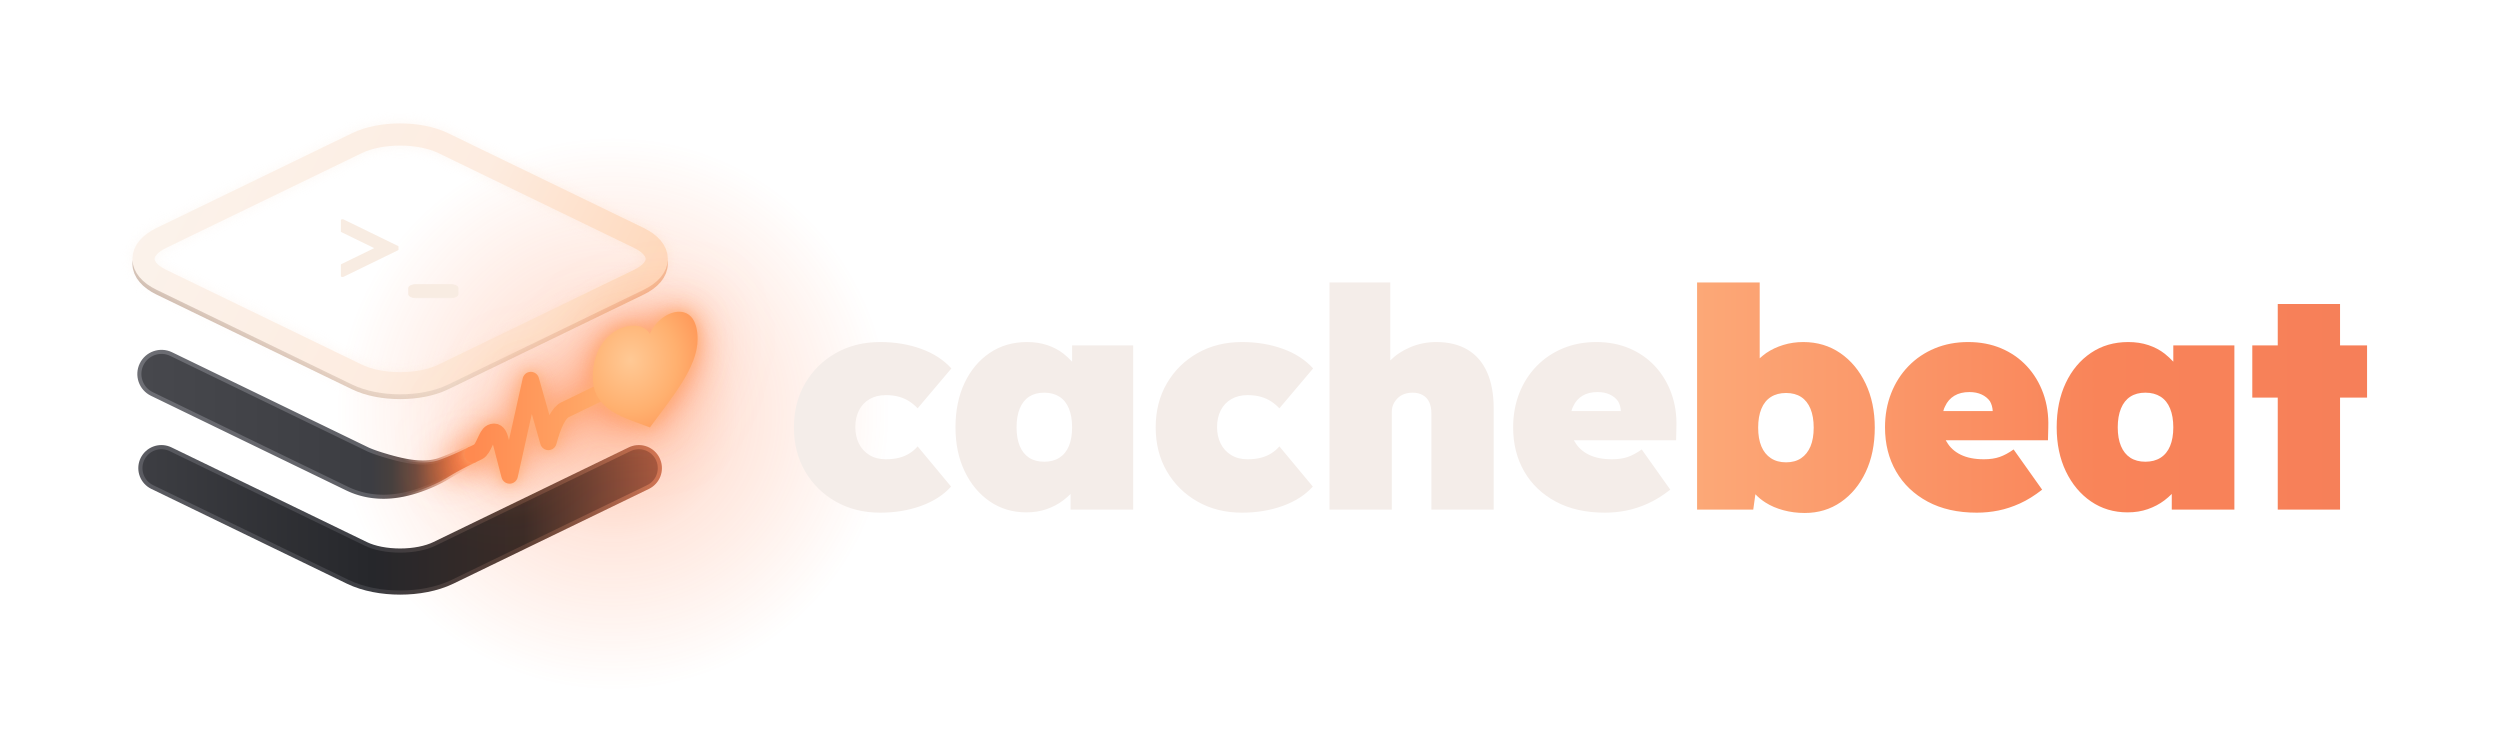
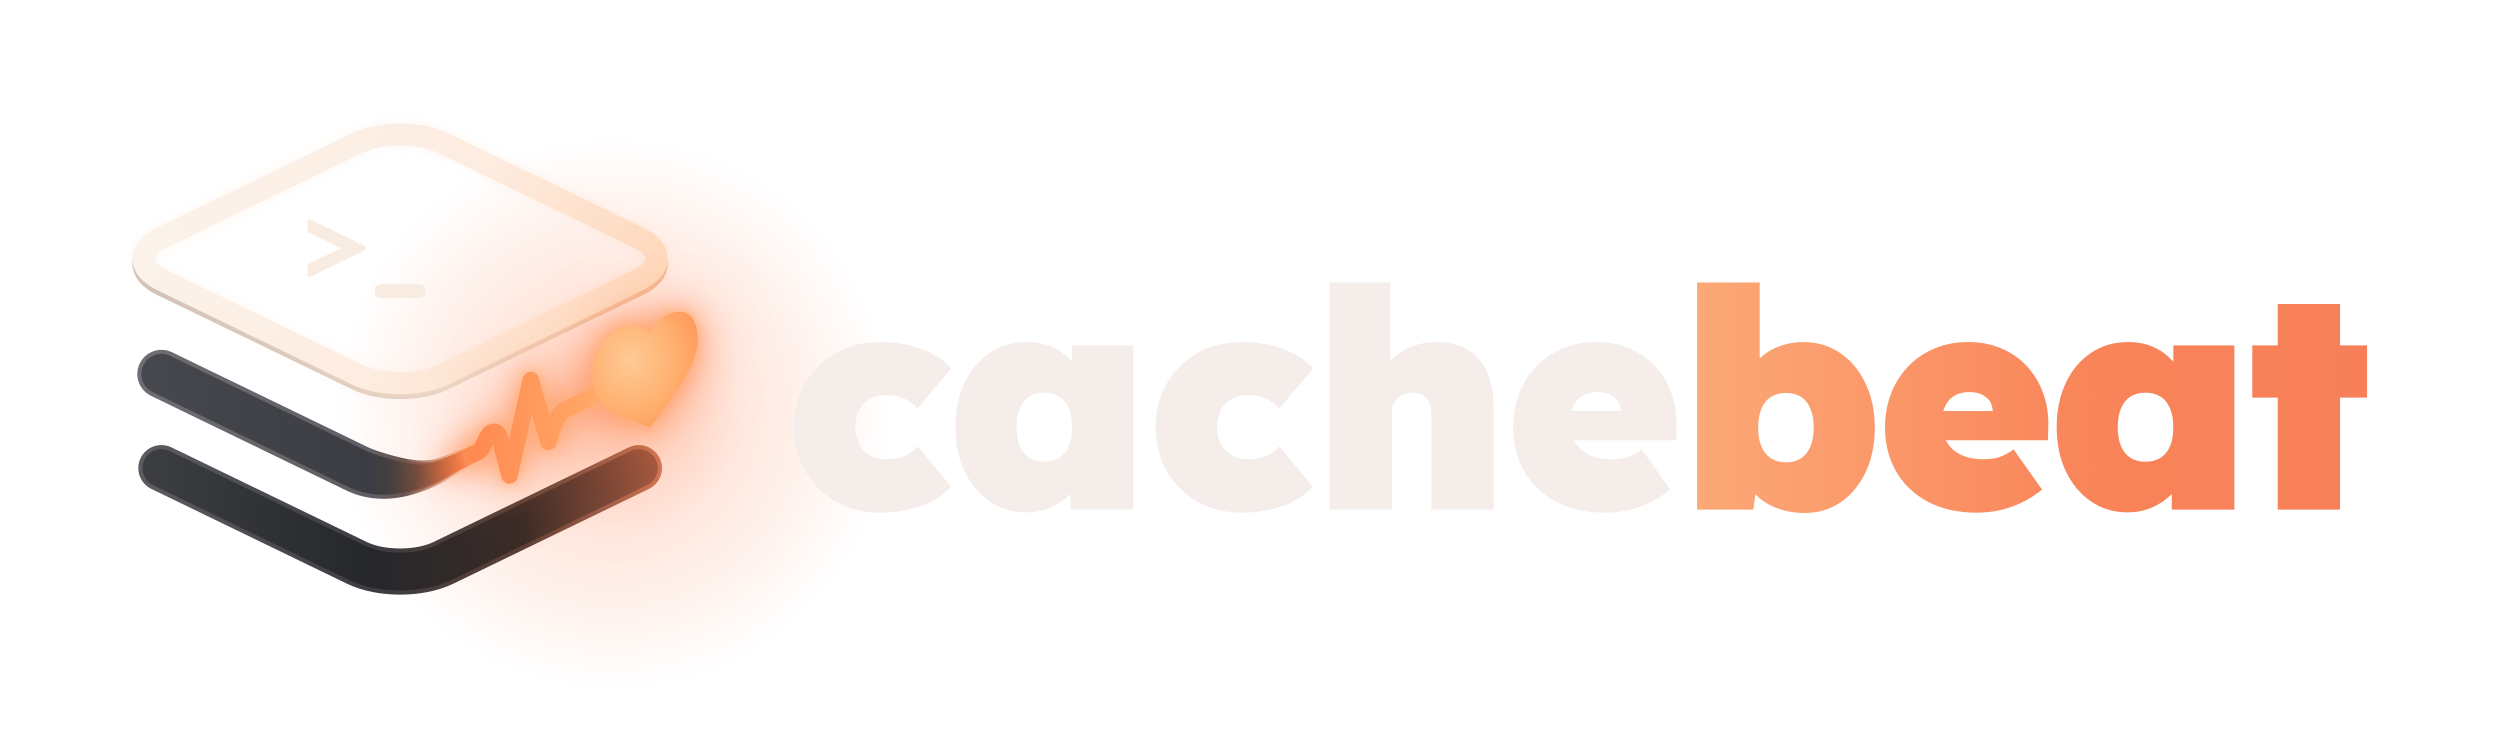
<svg xmlns="http://www.w3.org/2000/svg" viewBox="156 196 1354 396" width="1354" height="396" role="img" aria-label="cachebeat">
  <defs>
    <linearGradient id="cbd-lid" gradientUnits="userSpaceOnUse" x1="240" y1="270" x2="510" y2="410">
      <stop offset="0" stop-color="#FBF3EC" />
      <stop offset=".55" stop-color="#FDECE0" />
      <stop offset="1" stop-color="#FFD3B2" />
    </linearGradient>
    <linearGradient id="cbd-side" gradientUnits="userSpaceOnUse" x1="240" y1="0" x2="510" y2="0">
      <stop offset="0" stop-color="#CDB9AC" />
      <stop offset=".6" stop-color="#E9D3C3" />
      <stop offset="1" stop-color="#F2B38E" />
    </linearGradient>
    <linearGradient id="cbd-rim-mid" gradientUnits="userSpaceOnUse" x1="222" y1="0" x2="412" y2="0">
      <stop offset="0" stop-color="#6E6F75" />
      <stop offset=".711" stop-color="#5E5F65" />
      <stop offset=".804" stop-color="#6A5550" />
      <stop offset=".908" stop-color="#B86A4C" stop-opacity=".55" />
      <stop offset="1" stop-color="#FF8A50" stop-opacity="0" />
    </linearGradient>
    <linearGradient id="cbd-fill-mid" gradientUnits="userSpaceOnUse" x1="222" y1="0" x2="412" y2="0">
      <stop offset="0" stop-color="#48494E" />
      <stop offset=".711" stop-color="#3C3D42" />
      <stop offset=".769" stop-color="#47403E" />
      <stop offset=".838" stop-color="#6E4A3D" />
      <stop offset=".909" stop-color="#B0603F" />
      <stop offset=".961" stop-color="#E7784B" />
      <stop offset="1" stop-color="#FF8A50" />
    </linearGradient>
    <linearGradient id="cbd-ignite" gradientUnits="userSpaceOnUse" x1="378.98" y1="0" x2="414" y2="0">
      <stop offset="0" stop-color="#FF7A3D" stop-opacity="0" />
      <stop offset="1" stop-color="#FF7A3D" />
    </linearGradient>
    <linearGradient id="cbd-rim-bot" gradientUnits="userSpaceOnUse" x1="222" y1="0" x2="524" y2="0">
      <stop offset="0" stop-color="#5E5F65" />
      <stop offset=".45" stop-color="#3C3D42" />
      <stop offset=".72" stop-color="#5A3F35" />
      <stop offset="1" stop-color="#E07B57" />
    </linearGradient>
    <linearGradient id="cbd-fill-bot" gradientUnits="userSpaceOnUse" x1="222" y1="0" x2="524" y2="0">
      <stop offset="0" stop-color="#3F4045" />
      <stop offset=".45" stop-color="#26272B" />
      <stop offset=".72" stop-color="#3B2B26" />
      <stop offset="1" stop-color="#B55E42" />
    </linearGradient>
    <linearGradient id="cbd-ecg" gradientUnits="userSpaceOnUse" x1="412" y1="0" x2="492" y2="0">
      <stop offset="0" stop-color="#FF8A50" />
      <stop offset=".6" stop-color="#FFA061" />
      <stop offset="1" stop-color="#FFB06E" />
    </linearGradient>
    <radialGradient id="cbd-heart" cx=".36" cy=".42" r=".8">
      <stop offset="0" stop-color="#FFC995" />
      <stop offset=".55" stop-color="#FFB06F" />
      <stop offset="1" stop-color="#FF9152" />
    </radialGradient>
    <radialGradient id="cbd-spill" gradientUnits="userSpaceOnUse" cx="488" cy="420" r="150">
      <stop offset="0" stop-color="#FF7A3D" stop-opacity=".42" />
      <stop offset=".45" stop-color="#FF6A30" stop-opacity=".16" />
      <stop offset="1" stop-color="#FF6A30" stop-opacity="0" />
    </radialGradient>
    <linearGradient id="cbd-beat" gradientUnits="userSpaceOnUse" x1="1075.14" y1="0" x2="1438" y2="0">
      <stop offset="0" stop-color="#FCA877" />
      <stop offset=".6" stop-color="#F98459" />
      <stop offset="1" stop-color="#F67F59" />
    </linearGradient>
    <filter id="cbd-blur-s" color-interpolation-filters="sRGB" filterUnits="userSpaceOnUse" x="150" y="200" width="460" height="400">
      <feGaussianBlur stdDeviation="3.2" />
    </filter>
    <filter id="cbd-blur-m" color-interpolation-filters="sRGB" filterUnits="userSpaceOnUse" x="150" y="200" width="460" height="400">
      <feGaussianBlur stdDeviation="8" />
    </filter>
    <filter id="cbd-blur-l" color-interpolation-filters="sRGB" filterUnits="userSpaceOnUse" x="150" y="200" width="460" height="400">
      <feGaussianBlur stdDeviation="18" />
    </filter>
    <path id="cbd-ecg-p" d="M412 442.15L415 440.7C418 439.25 419.4 431.57 422 430.31Q425.4 428.66 426.8 433.58L432 453.46L443.5 401.89L453 435.29Q457 420.35 462 417.92L490 404.36" />
    <path id="cbd-heart-p" d="M508 376.94C502.85 366.9 477.05 372.92 477.05 400.35C477.05 418.63 495.1 422.44 508 427.5C519.92 411.24 533.83 394.98 533.83 379.71C533.83 356.81 512.99 363.98 508 376.94Z" />
  </defs>
  <circle cx="488" cy="420" r="150" fill="url(#cbd-spill)" />
  <path d="M243.4 449.54L349.3 500.86A33.09 16.04 0 0 0 396.1 500.86L502 449.54" fill="none" stroke="url(#cbd-rim-bot)" stroke-width="25" stroke-linecap="round" />
  <path d="M243.4 449.54L349.3 500.86A33.09 16.04 0 0 0 396.1 500.86L502 449.54" fill="none" stroke="url(#cbd-fill-bot)" stroke-width="20.5" stroke-linecap="round" />
  <path d="M238.17 409.34A12 12 0 0 1 248.63 387.74L251.28 389.02L253.93 390.31L256.58 391.59L259.22 392.87L261.87 394.16L264.52 395.44L267.17 396.72L269.81 398.01L272.46 399.29L275.11 400.57L277.76 401.85L280.4 403.14L283.05 404.42L285.7 405.7L288.35 406.99L290.99 408.27L293.64 409.55L296.29 410.84L298.94 412.12L301.58 413.4L304.23 414.68L306.88 415.97L309.53 417.25L312.17 418.53L314.82 419.82L317.47 421.1L320.12 422.38L322.76 423.67L325.41 424.95L328.06 426.23L330.71 427.51L333.35 428.8L336 430.08L338.65 431.36L341.3 432.65L343.94 433.93L346.59 435.21L349.24 436.5L351.89 437.78L354.53 439.06L354.71 439.15L354.9 439.24L355.09 439.33L355.28 439.42L355.48 439.51L355.68 439.6L355.88 439.68L356.09 439.77L356.31 439.86L356.52 439.95L356.74 440.04L356.97 440.13L357.19 440.22L357.43 440.31L357.66 440.4L357.9 440.49L358.14 440.58L358.38 440.67L358.63 440.76L358.88 440.85L359.13 440.94L359.39 441.03L359.65 441.12L359.91 441.21L360.18 441.3L360.44 441.39L360.71 441.48L360.99 441.57L361.26 441.66L361.54 441.75L361.82 441.84L362.1 441.93L362.39 442.03L362.68 442.12L362.97 442.21L363.26 442.3L363.56 442.39L363.85 442.48L364.15 442.57L364.45 442.66L364.76 442.75L365.06 442.84L365.37 442.93L365.68 443.02L365.99 443.12L366.3 443.21L366.62 443.3L366.94 443.39L367.25 443.48L367.57 443.56L367.9 443.65L368.22 443.74L368.54 443.83L368.87 443.92L369.2 444.01L369.53 444.09L369.86 444.18L370.19 444.27L370.52 444.35L370.86 444.44L371.19 444.52L371.53 444.6L371.87 444.68L372.21 444.76L372.55 444.84L372.89 444.92L373.23 445L373.57 445.07L373.92 445.15L374.26 445.22L374.6 445.3L374.95 445.37L375.3 445.43L375.64 445.5L375.99 445.57L376.34 445.63L376.68 445.69L377.03 445.75L377.38 445.81L377.73 445.87L378.07 445.92L378.42 445.97L378.77 446.02L379.12 446.07L379.47 446.11L379.81 446.16L380.16 446.2L380.51 446.23L380.85 446.27L381.2 446.3L381.54 446.33L381.88 446.36L382.23 446.38L382.57 446.41L382.91 446.42L383.25 446.44L383.59 446.45L383.93 446.46L384.26 446.47L384.6 446.48L384.93 446.48L385.26 446.47L385.59 446.47L385.92 446.46L386.25 446.45L386.57 446.44L386.89 446.42L387.21 446.4L387.53 446.38L387.85 446.35L388.16 446.32L388.47 446.29L388.78 446.26L389.09 446.22L389.39 446.18L389.69 446.13L389.99 446.09L390.29 446.04L390.58 445.98L390.87 445.93L391.16 445.87L391.44 445.81L391.72 445.74L392 445.68L392.27 445.61L392.54 445.54L392.81 445.46L393.07 445.39L393.33 445.31L393.59 445.22L393.82 445.15L394.87 444.77L395.91 444.37L396.95 443.97L397.99 443.56L399.02 443.14L400.05 442.72L401.07 442.28L402.09 441.83L403.1 441.38L404.12 440.92L405.13 440.45L406.13 439.98L407.13 439.51L408.14 439.02L409.14 438.54L410.04 438.11L413.96 446.2L413.06 446.64L412.06 447.13L411.07 447.62L410.07 448.11L409.07 448.6L408.08 449.11L407.1 449.62L406.11 450.13L405.13 450.66L404.15 451.19L403.18 451.73L402.21 452.28L401.25 452.84L400.29 453.41L399.33 453.98L398.38 454.57L398.1 454.74L397.79 454.92L397.47 455.11L397.15 455.29L396.83 455.48L396.5 455.66L396.17 455.84L395.84 456.02L395.5 456.2L395.17 456.38L394.82 456.56L394.48 456.73L394.14 456.91L393.79 457.09L393.44 457.26L393.08 457.43L392.73 457.61L392.37 457.78L392 457.95L391.64 458.12L391.27 458.29L390.9 458.46L390.53 458.62L390.16 458.79L389.78 458.95L389.4 459.12L389.02 459.28L388.63 459.44L388.25 459.6L387.86 459.76L387.46 459.92L387.07 460.08L386.67 460.24L386.28 460.39L385.87 460.54L385.47 460.69L385.07 460.85L384.66 460.99L384.25 461.14L383.84 461.29L383.42 461.43L383 461.57L382.59 461.71L382.17 461.85L381.74 461.99L381.32 462.12L380.89 462.25L380.47 462.38L380.04 462.51L379.6 462.64L379.17 462.76L378.74 462.88L378.3 463L377.86 463.11L377.42 463.23L376.98 463.34L376.54 463.44L376.09 463.55L375.65 463.65L375.2 463.75L374.75 463.84L374.3 463.94L373.85 464.02L373.4 464.11L372.95 464.19L372.5 464.27L372.04 464.35L371.59 464.42L371.13 464.49L370.67 464.55L370.22 464.61L369.76 464.67L369.3 464.72L368.84 464.77L368.38 464.81L367.92 464.86L367.46 464.89L367.01 464.93L366.55 464.95L366.09 464.98L365.63 465L365.17 465.02L364.71 465.03L364.25 465.04L363.79 465.04L363.33 465.04L362.87 465.03L362.41 465.02L361.96 465.01L361.5 464.99L361.05 464.97L360.59 464.94L360.14 464.91L359.68 464.87L359.23 464.83L358.78 464.79L358.33 464.74L357.88 464.69L357.44 464.63L356.99 464.57L356.55 464.5L356.1 464.43L355.66 464.36L355.22 464.28L354.78 464.2L354.35 464.11L353.91 464.02L353.48 463.92L353.04 463.82L352.61 463.72L352.19 463.61L351.76 463.5L351.34 463.38L350.91 463.26L350.49 463.14L350.08 463.01L349.66 462.88L349.25 462.75L348.83 462.61L348.42 462.47L348.02 462.32L347.61 462.17L347.21 462.02L346.81 461.86L346.41 461.7L346.01 461.53L345.62 461.36L345.23 461.19L344.84 461.02L344.45 460.84L344.07 460.66L341.42 459.38L338.77 458.09L336.12 456.81L333.48 455.53L330.83 454.24L328.18 452.96L325.53 451.68L322.89 450.39L320.24 449.11L317.59 447.83L314.94 446.55L312.3 445.26L309.65 443.98L307 442.7L304.35 441.41L301.71 440.13L299.06 438.85L296.41 437.56L293.76 436.28L291.12 435L288.47 433.72L285.82 432.43L283.17 431.15L280.53 429.87L277.88 428.58L275.23 427.3L272.58 426.02L269.94 424.73L267.29 423.45L264.64 422.17L261.99 420.89L259.35 419.6L256.7 418.32L254.05 417.04L251.4 415.75L248.76 414.47L246.11 413.19L243.46 411.9L240.81 410.62L238.17 409.34Z" fill="url(#cbd-fill-mid)" stroke="url(#cbd-rim-mid)" stroke-width="2.2" stroke-linejoin="round" />
  <path d="M233.71 336.2A33.09 16.04 0 0 0 243.4 347.54L349.3 398.86A33.09 16.04 0 0 0 396.1 398.86L502 347.54A33.09 16.04 0 0 0 511.69 336.2" transform="translate(0 2.6)" fill="none" stroke="url(#cbd-side)" stroke-width="12" stroke-linecap="round" />
  <path d="M396.1 273.54L502 324.86A33.09 16.04 0 0 1 502 347.54L396.1 398.86A33.09 16.04 0 0 1 349.3 398.86L243.4 347.54A33.09 16.04 0 0 1 243.4 324.86L349.3 273.54A33.09 16.04 0 0 1 396.1 273.54Z" fill="none" stroke="url(#cbd-lid)" stroke-width="12" filter="url(#cbd-blur-s)" opacity=".45" />
  <path d="M396.1 273.54L502 324.86A33.09 16.04 0 0 1 502 347.54L396.1 398.86A33.09 16.04 0 0 1 349.3 398.86L243.4 347.54A33.09 16.04 0 0 1 243.4 324.86L349.3 273.54A33.09 16.04 0 0 1 396.1 273.54Z" fill="none" stroke="url(#cbd-lid)" stroke-width="12" />
  <g fill="#F8ECE2" stroke="#F8ECE2">
-     <g transform="translate(341.5 330.38) scale(0.8 0.39)">
+     <g transform="translate(323.5 330.38) scale(0.8 0.39)">
      <path d="M0 -39L36.8 -2.2L36.8 2.2L0 39L0 23L23 0L0 -23Z" stroke-width="2.2" stroke-linejoin="round" />
      <rect x="45" y="50.5" width="33" height="18.5" rx="5" />
    </g>
  </g>
  <path d="M396.1 449.86L412 442.15" stroke="url(#cbd-ignite)" stroke-width="14" stroke-linecap="round" filter="url(#cbd-blur-m)" opacity=".7" />
  <g fill="#FF7436" stroke="#FF7436" filter="url(#cbd-blur-l)" opacity=".55">
    <use href="#cbd-ecg-p" fill="none" stroke-width="9" stroke-linecap="round" stroke-linejoin="round" />
    <use href="#cbd-heart-p" stroke="none" />
  </g>
  <g fill="#FF8E55" stroke="#FF8E55" filter="url(#cbd-blur-m)" opacity=".75">
    <use href="#cbd-ecg-p" fill="none" stroke-width="9" stroke-linecap="round" stroke-linejoin="round" />
    <use href="#cbd-heart-p" stroke="none" />
  </g>
  <g fill="#FFB278" stroke="#FFB278" filter="url(#cbd-blur-s)" opacity=".8">
    <use href="#cbd-ecg-p" fill="none" stroke-width="9" stroke-linecap="round" stroke-linejoin="round" />
    <use href="#cbd-heart-p" stroke="none" />
  </g>
  <use href="#cbd-ecg-p" fill="none" stroke="url(#cbd-ecg)" stroke-width="9" stroke-linecap="round" stroke-linejoin="round" />
  <use href="#cbd-heart-p" fill="url(#cbd-heart)" />
  <path d="M632.71 473.66Q619.24 473.66 608.69 467.68Q598.13 461.69 592.07 451.31Q586 440.92 586 427.45Q586 413.99 592.07 403.6Q598.13 393.21 608.69 387.23Q619.24 381.25 632.71 381.25Q644.67 381.25 654.81 384.9Q664.95 388.56 671.27 395.54L652.99 417.15Q651.16 415.15 648.66 413.49Q646.17 411.83 643.01 410.92Q639.85 410 635.7 410Q630.71 410 626.97 412.16Q623.23 414.32 621.24 418.23Q619.24 422.14 619.24 427.29Q619.24 432.27 621.15 436.18Q623.07 440.09 626.81 442.41Q630.55 444.74 635.7 444.74Q639.85 444.74 643.01 443.91Q646.17 443.08 648.66 441.5Q651.16 439.92 652.99 437.76L671.1 459.53Q664.95 466.35 654.81 470.01Q644.67 473.66 632.71 473.66ZM711.88 473.5Q700.75 473.5 692.11 467.6Q683.46 461.69 678.48 451.31Q673.49 440.92 673.49 427.45Q673.49 413.82 678.39 403.44Q683.3 393.05 692.02 387.15Q700.75 381.25 712.22 381.25Q718.2 381.25 723.19 382.91Q728.17 384.57 732 387.56Q734.49 389.56 736.65 391.88V383.07H769.73V472H735.82V463.52Q733.99 465.35 731.83 467.01Q727.84 470.01 722.86 471.75Q717.87 473.5 711.88 473.5ZM721.53 446.07Q726.35 446.07 729.75 443.91Q733.16 441.75 734.91 437.59Q736.65 433.44 736.65 427.45Q736.65 421.47 734.91 417.23Q733.16 412.99 729.75 410.83Q726.35 408.67 721.53 408.67Q716.71 408.67 713.38 410.83Q710.06 412.99 708.31 417.23Q706.57 421.47 706.57 427.45Q706.57 433.44 708.31 437.59Q710.06 441.75 713.38 443.91Q716.71 446.07 721.53 446.07ZM828.63 473.66Q815.16 473.66 804.61 467.68Q794.06 461.69 787.99 451.31Q781.92 440.92 781.92 427.45Q781.92 413.99 787.99 403.6Q794.06 393.21 804.61 387.23Q815.16 381.25 828.63 381.25Q840.6 381.25 850.73 384.9Q860.87 388.56 867.19 395.54L848.91 417.15Q847.08 415.15 844.58 413.49Q842.09 411.83 838.93 410.92Q835.78 410 831.62 410Q826.63 410 822.89 412.16Q819.15 414.32 817.16 418.23Q815.16 422.14 815.16 427.29Q815.16 432.27 817.08 436.18Q818.99 440.09 822.73 442.41Q826.47 444.74 831.62 444.74Q835.78 444.74 838.93 443.91Q842.09 443.08 844.58 441.5Q847.08 439.92 848.91 437.76L867.02 459.53Q860.87 466.35 850.73 470.01Q840.6 473.66 828.63 473.66ZM876.06 472V349H908.97V391.22Q913.46 386.73 919.77 384.07Q926.42 381.25 933.9 381.25Q943.88 381.25 950.86 385.4Q957.84 389.56 961.41 397.62Q964.98 405.68 964.98 417.15V472H931.24V419.97Q931.24 416.32 930.08 413.82Q928.92 411.33 926.59 410Q924.26 408.67 921.1 408.67Q918.61 408.67 916.53 409.42Q914.45 410.17 912.96 411.66Q911.46 413.16 910.63 414.99Q909.8 416.82 909.8 419.14V472ZM1025.21 473.66Q1009.76 473.66 998.62 467.68Q987.48 461.69 981.5 451.31Q975.52 440.92 975.52 427.45Q975.52 417.48 978.84 409Q982.16 400.53 988.23 394.29Q994.3 388.06 1002.53 384.65Q1010.75 381.25 1020.56 381.25Q1030.37 381.25 1038.43 384.65Q1046.49 388.06 1052.31 394.29Q1058.12 400.53 1061.2 409Q1064.28 417.48 1063.94 427.45L1063.78 434.44H1008.43Q1008.59 434.93 1008.93 435.27Q1011.42 439.75 1016.49 442.25Q1021.56 444.74 1029.04 444.74Q1034.02 444.74 1037.6 443.49Q1041.17 442.25 1045.16 439.42L1060.62 461.2Q1054.47 466.02 1048.57 468.68Q1042.67 471.34 1036.93 472.5Q1031.2 473.66 1025.21 473.66ZM1007.1 418.64H1033.86Q1033.69 415.65 1032.36 413.33Q1030.7 411 1027.87 409.67Q1025.05 408.34 1021.23 408.34Q1016.4 408.34 1013.08 410.33Q1009.76 412.33 1008.09 415.99Q1007.43 417.15 1007.1 418.64Z" fill="#F4EDE9" />
  <path d="M1133.48 473.83Q1127.33 473.83 1121.85 472.33Q1116.36 470.84 1112.2 468.18Q1109.05 466.18 1106.72 463.69L1105.56 472H1075.14V349H1109.05V390.06Q1110.71 388.56 1112.54 387.23Q1116.69 384.4 1121.85 382.82Q1127 381.25 1132.65 381.25Q1143.95 381.25 1152.68 387.23Q1161.4 393.21 1166.39 403.69Q1171.38 414.16 1171.38 427.62Q1171.38 441.25 1166.47 451.64Q1161.57 462.03 1153.01 467.93Q1144.45 473.83 1133.48 473.83ZM1123.34 446.4Q1128.16 446.4 1131.49 444.16Q1134.81 441.91 1136.56 437.76Q1138.3 433.6 1138.3 427.62Q1138.3 421.64 1136.56 417.4Q1134.81 413.16 1131.49 411Q1128.16 408.84 1123.34 408.84Q1118.52 408.84 1115.11 411Q1111.71 413.16 1109.96 417.4Q1108.22 421.64 1108.22 427.62Q1108.22 433.6 1109.96 437.76Q1111.71 441.91 1115.11 444.16Q1118.52 446.4 1123.34 446.4ZM1226.62 473.66Q1211.16 473.66 1200.03 467.68Q1188.89 461.69 1182.91 451.31Q1176.92 440.92 1176.92 427.45Q1176.92 417.48 1180.25 409Q1183.57 400.53 1189.64 394.29Q1195.7 388.06 1203.93 384.65Q1212.16 381.25 1221.97 381.25Q1231.77 381.25 1239.83 384.65Q1247.9 388.06 1253.71 394.29Q1259.53 400.53 1262.61 409Q1265.68 417.48 1265.35 427.45L1265.18 434.44H1209.83Q1210 434.93 1210.33 435.27Q1212.82 439.75 1217.89 442.25Q1222.96 444.74 1230.44 444.74Q1235.43 444.74 1239 443.49Q1242.58 442.25 1246.57 439.42L1262.02 461.2Q1255.87 466.02 1249.97 468.68Q1244.07 471.34 1238.34 472.5Q1232.6 473.66 1226.62 473.66ZM1208.5 418.64H1235.26Q1235.1 415.65 1233.77 413.33Q1232.11 411 1229.28 409.67Q1226.45 408.34 1222.63 408.34Q1217.81 408.34 1214.49 410.33Q1211.16 412.33 1209.5 415.99Q1208.84 417.15 1208.5 418.64ZM1308.29 473.5Q1297.16 473.5 1288.51 467.6Q1279.87 461.69 1274.88 451.31Q1269.9 440.92 1269.9 427.45Q1269.9 413.82 1274.8 403.44Q1279.7 393.05 1288.43 387.15Q1297.16 381.25 1308.62 381.25Q1314.61 381.25 1319.59 382.91Q1324.58 384.57 1328.4 387.56Q1330.9 389.56 1333.06 391.88V383.07H1366.14V472H1332.23V463.52Q1330.4 465.35 1328.24 467.01Q1324.25 470.01 1319.26 471.75Q1314.28 473.5 1308.29 473.5ZM1317.93 446.07Q1322.75 446.07 1326.16 443.91Q1329.57 441.75 1331.31 437.59Q1333.06 433.44 1333.06 427.45Q1333.06 421.47 1331.31 417.23Q1329.57 412.99 1326.16 410.83Q1322.75 408.67 1317.93 408.67Q1313.11 408.67 1309.79 410.83Q1306.46 412.99 1304.72 417.23Q1302.97 421.47 1302.97 427.45Q1302.97 433.44 1304.72 437.59Q1306.46 441.75 1309.79 443.91Q1313.11 446.07 1317.93 446.07ZM1389.63 472V411.33H1375.84V383.07H1389.63V360.64H1423.37V383.07H1438V411.33H1423.37V472Z" fill="url(#cbd-beat)" />
</svg>
